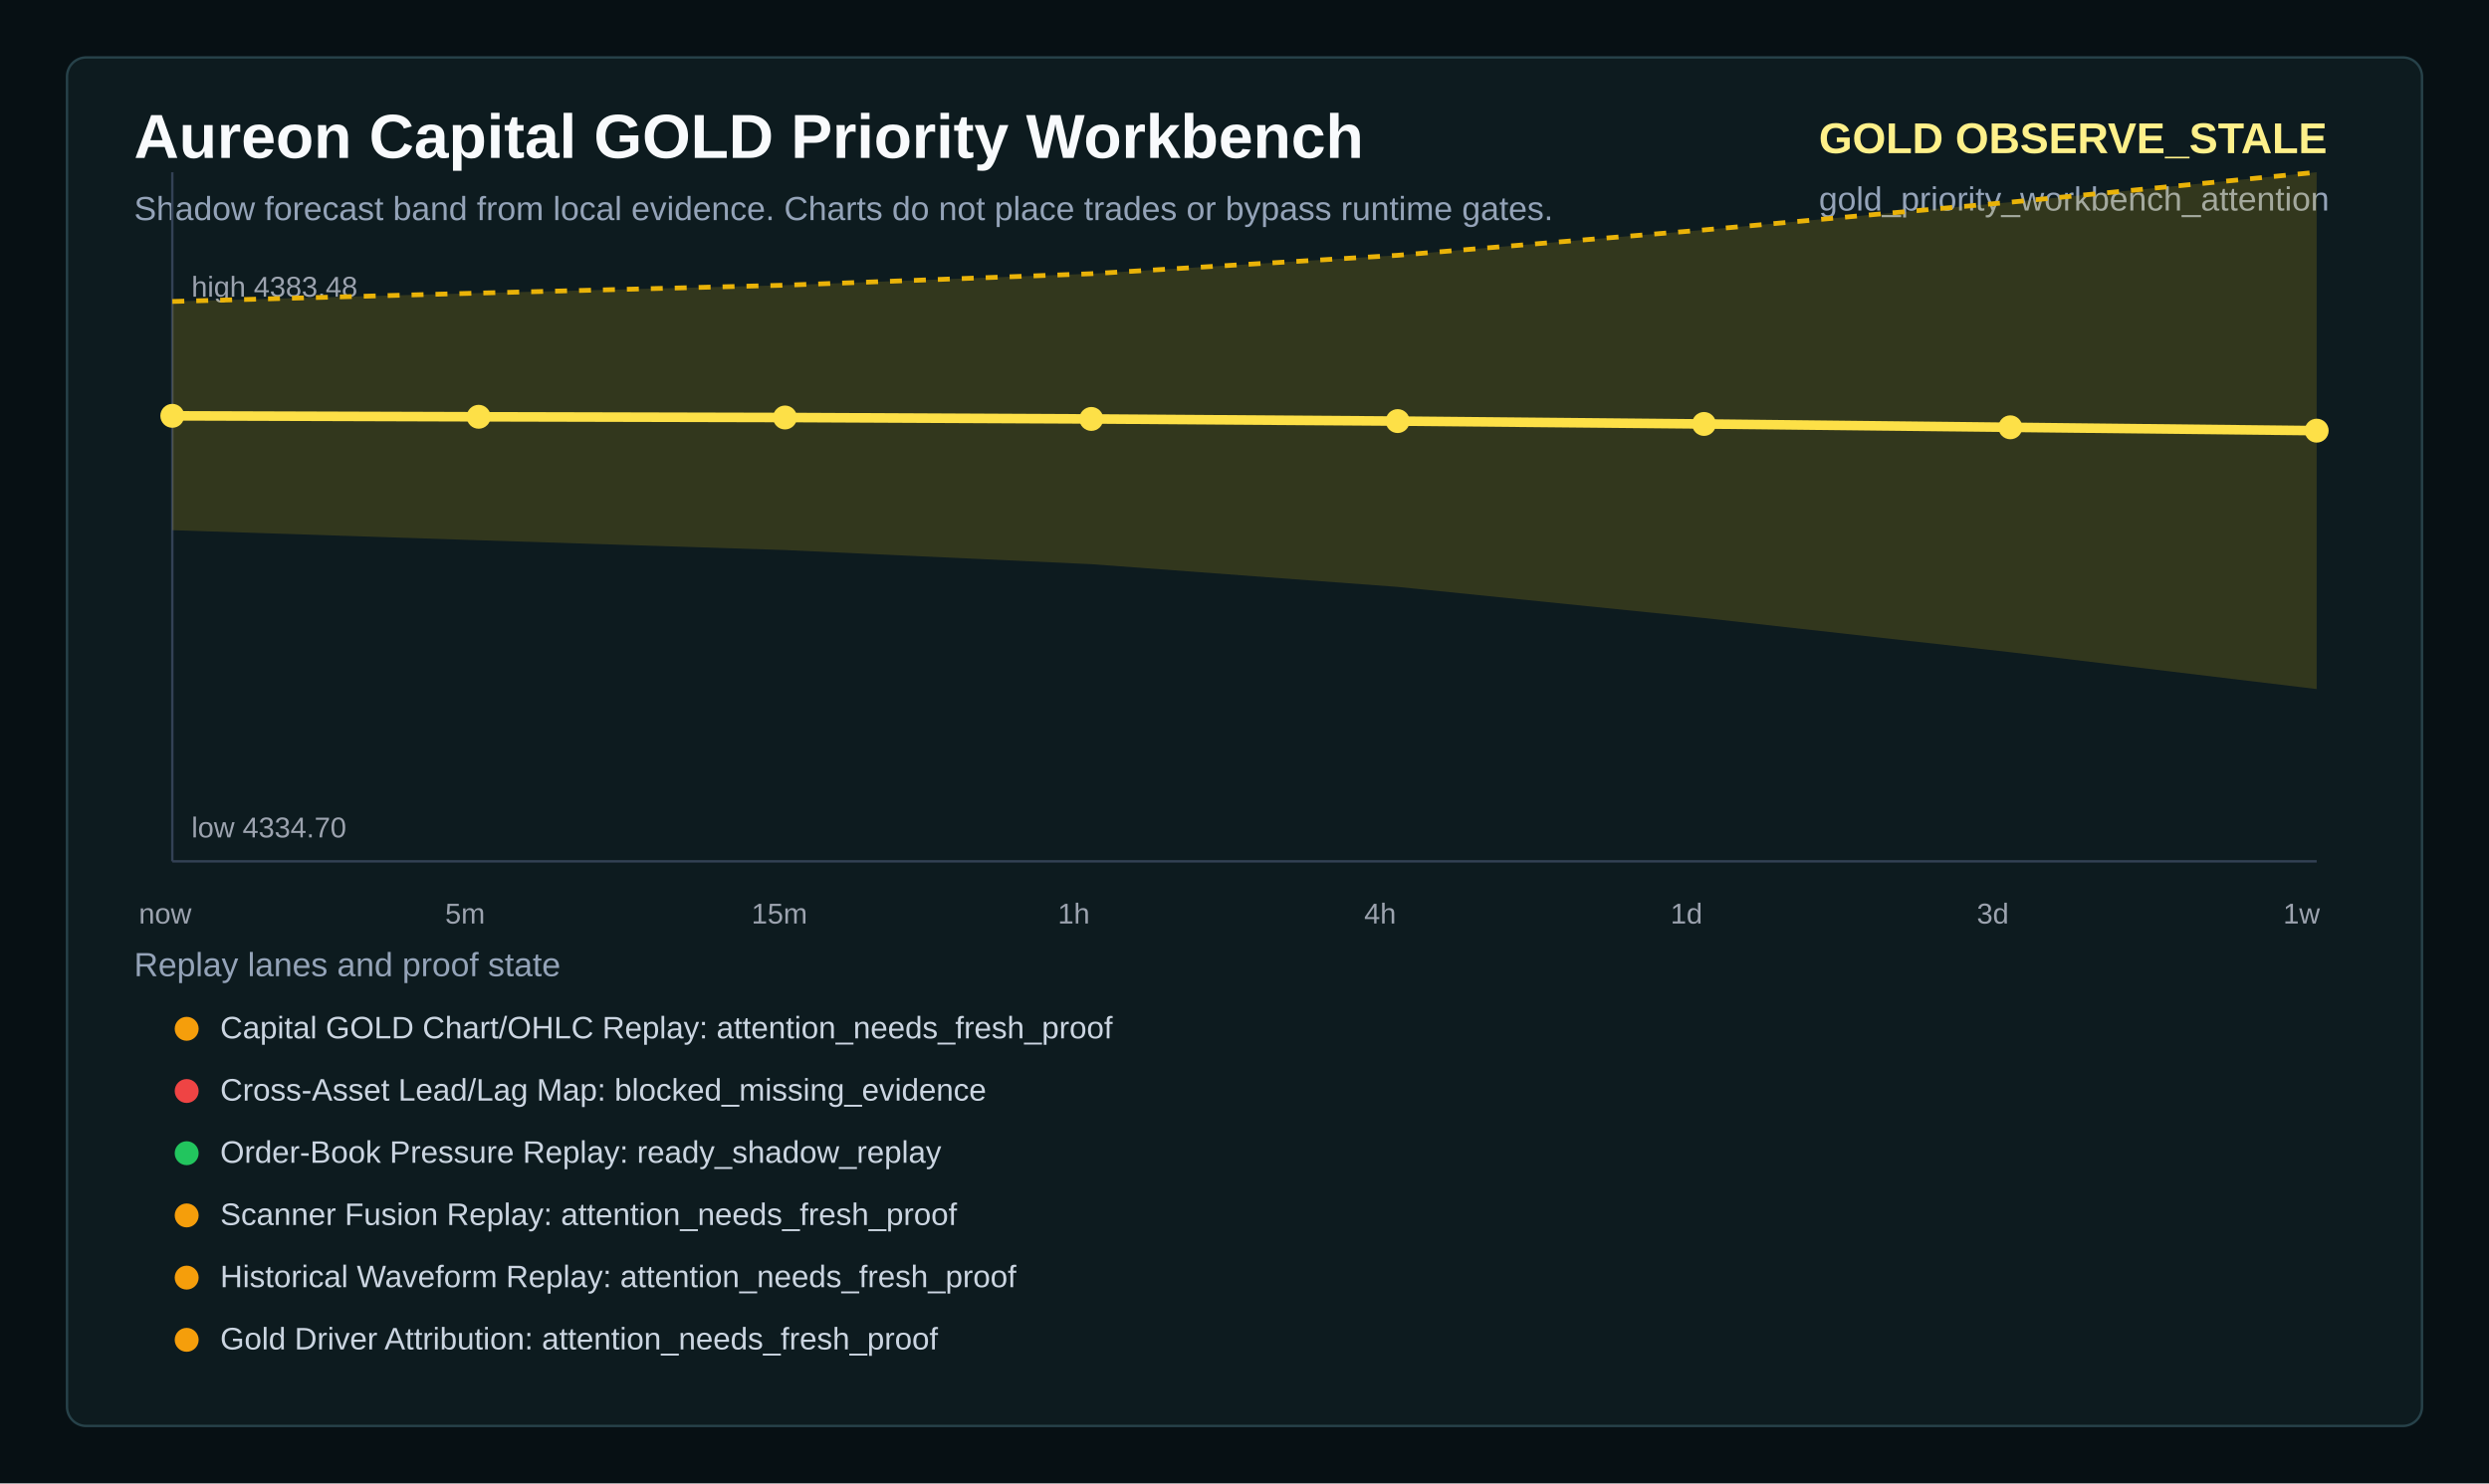
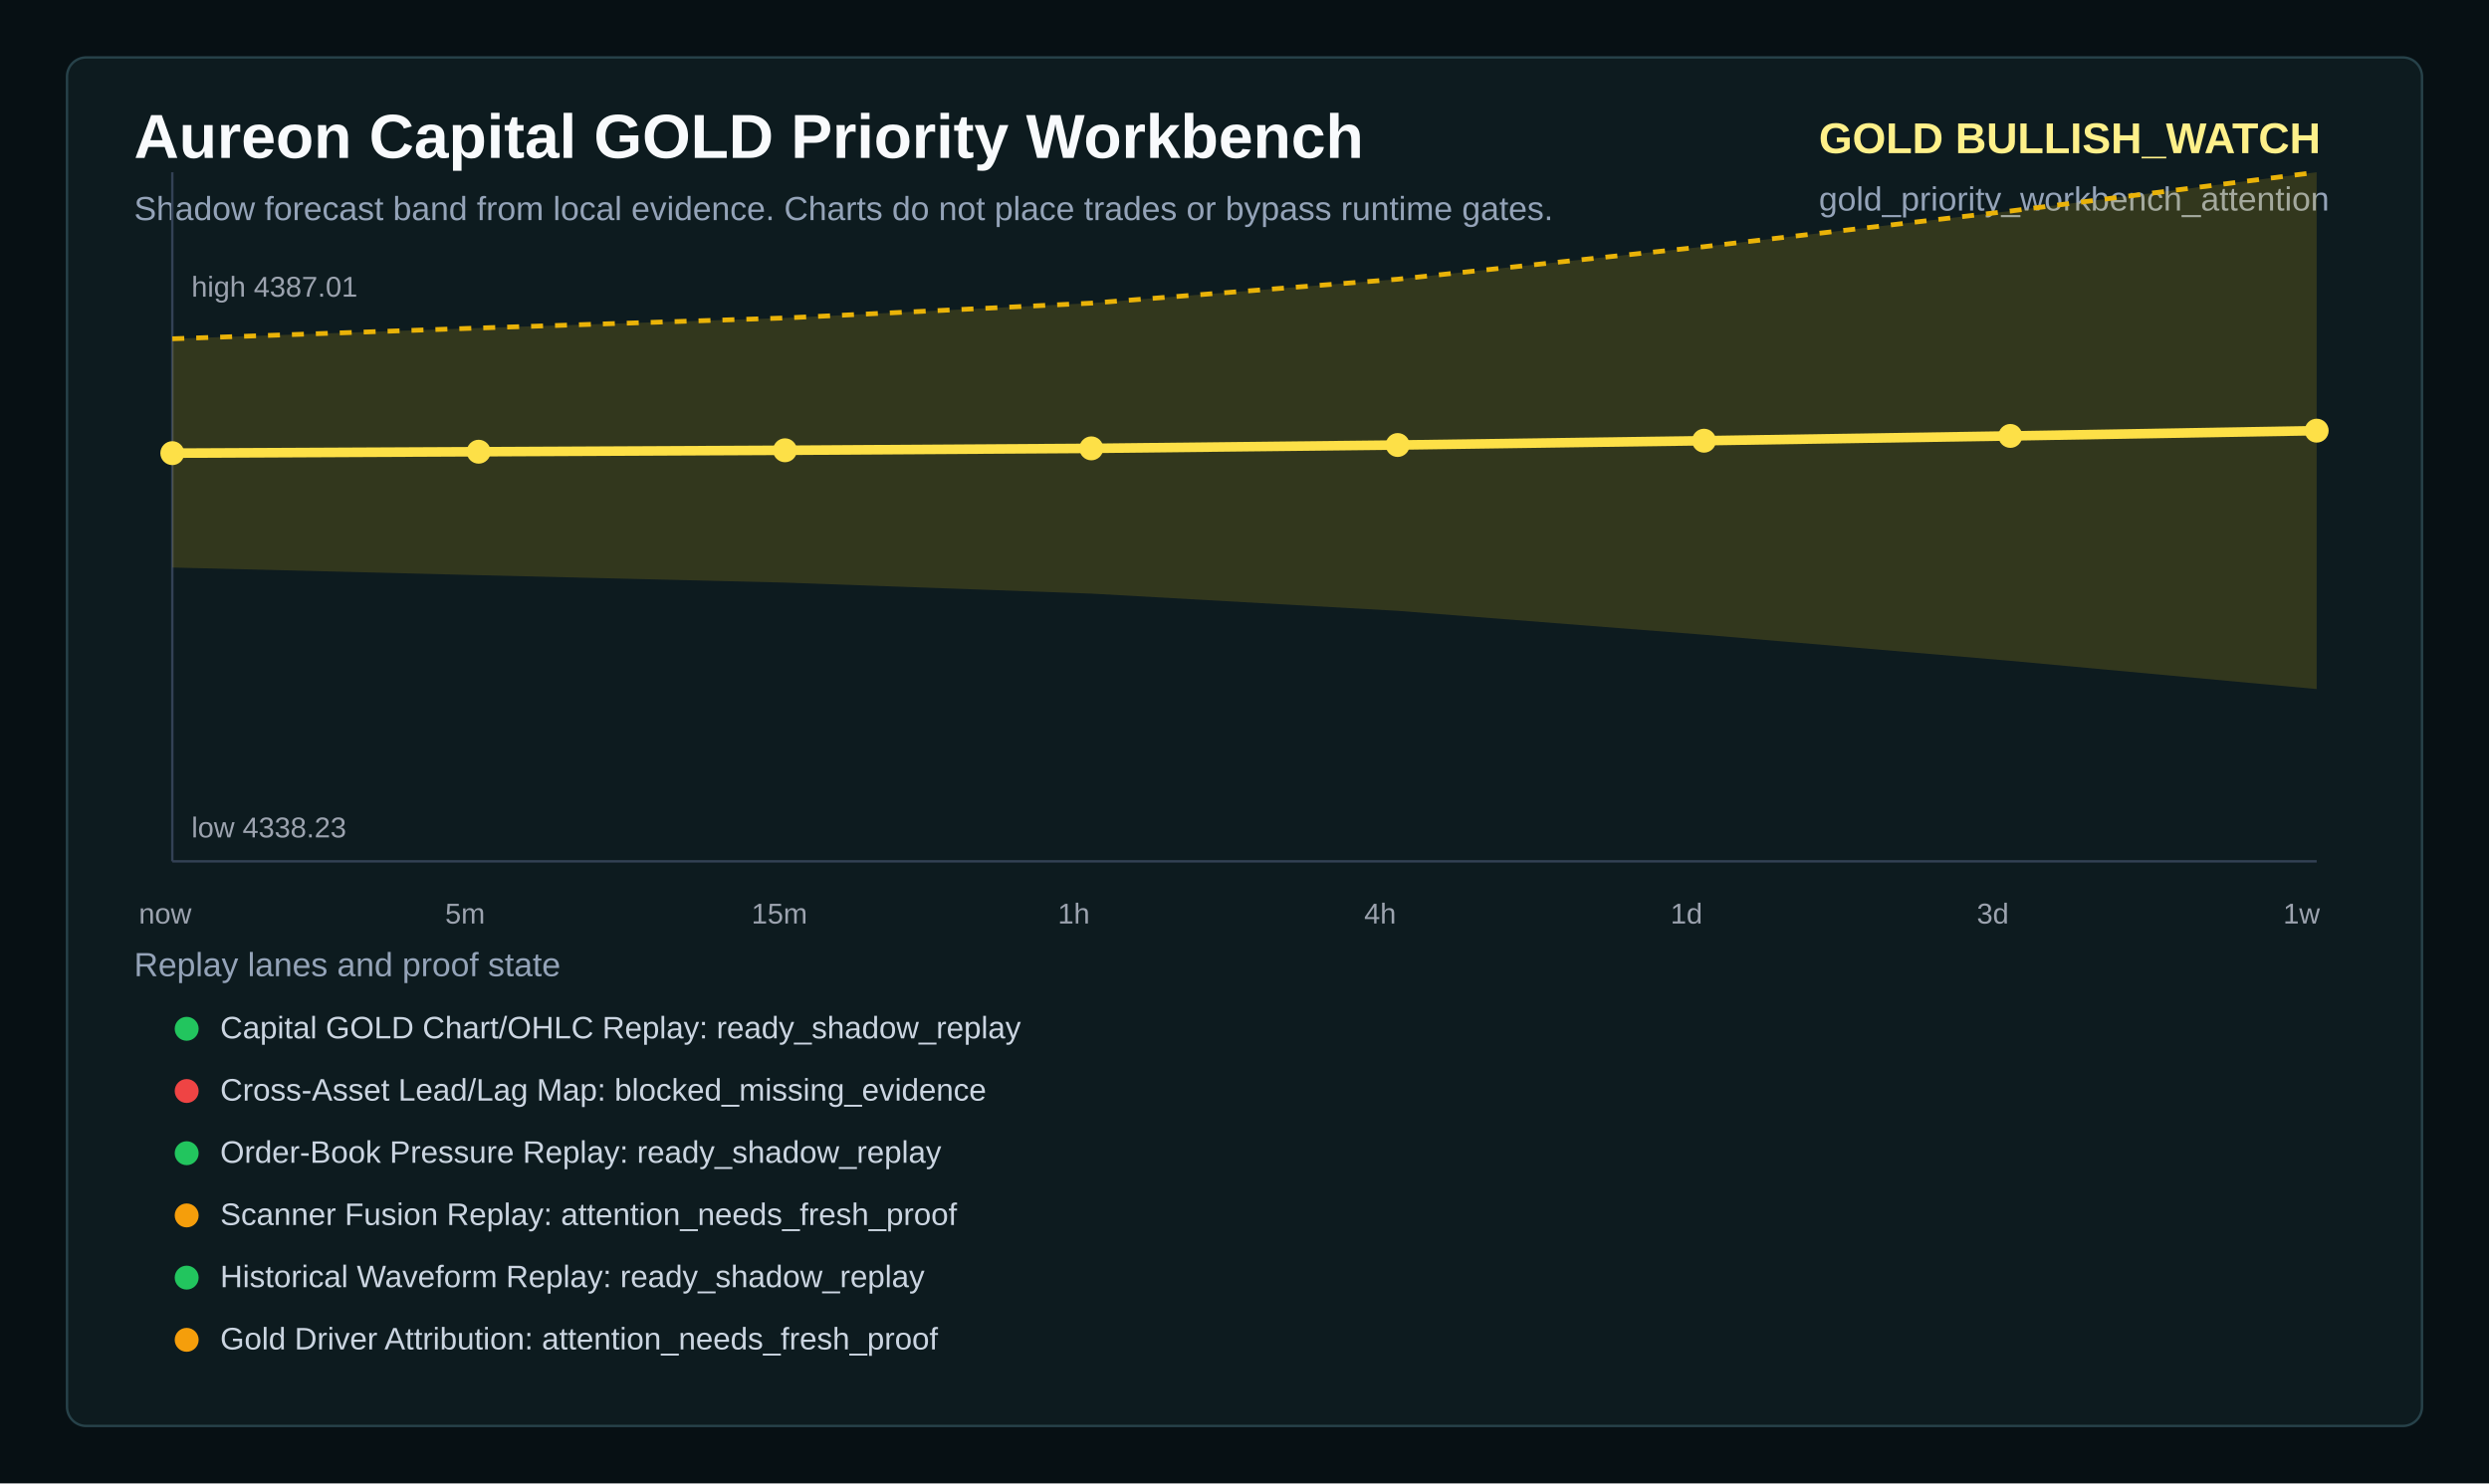
<svg xmlns="http://www.w3.org/2000/svg" width="1040" height="620" viewBox="0 0 1040 620" role="img" aria-label="Aureon Capital GOLD priority forecast workbench">
  <style>
    .bg { fill: #071014; }
    .panel { fill: #0d1b1f; stroke: #27424a; stroke-width: 1; }
    .title { fill: #f8fafc; font: 700 26px Arial, sans-serif; }
    .subtitle { fill: #94a3b8; font: 14px Arial, sans-serif; }
    .axis { fill: #9ca3af; font: 12px Arial, sans-serif; }
    .small { fill: #cbd5e1; font: 13px Arial, sans-serif; }
    .metric { fill: #fef08a; font: 700 18px Arial, sans-serif; }
  </style>
  <rect class="bg" width="1040" height="620" />
  <rect class="panel" x="28" y="24" width="984" height="572" rx="8" />
  <text x="56" y="66" class="title">Aureon Capital GOLD Priority Workbench</text>
  <text x="56" y="92" class="subtitle">Shadow forecast band from local evidence. Charts do not place trades or bypass runtime gates.</text>
-   <text x="760" y="64" class="metric">GOLD OBSERVE_STALE</text>
+   <text x="760" y="64" class="metric">GOLD BULLISH_WATCH</text>
  <text x="760" y="88" class="subtitle">gold_priority_workbench_attention</text>
  <line x1="72" y1="360" x2="968" y2="360" stroke="#334155" />
  <line x1="72" y1="72" x2="72" y2="360" stroke="#334155" />
-   <text x="80" y="124" class="axis">high 4383.48</text>
-   <text x="80" y="350" class="axis">low 4334.70</text>
-   <path d="M 72.0 126.0 L 200.0 122.5 L 328.0 119.2 L 456.0 114.4 L 584.0 106.7 L 712.0 96.1 L 840.0 84.5 L 968.0 72.0 L 968.0 288.0 L 840.0 272.6 L 712.0 258.3 L 584.0 245.3 L 456.0 235.8 L 328.0 229.9 L 200.0 225.8 L 72.0 221.6 Z" fill="#facc15" opacity="0.16" />
-   <path d="M 72.0 126.0 L 200.0 122.5 L 328.0 119.2 L 456.0 114.4 L 584.0 106.7 L 712.0 96.1 L 840.0 84.5 L 968.0 72.0" fill="none" stroke="#eab308" stroke-width="2" stroke-dasharray="5 5" />
-   <path d="M 72.0 173.8 L 200.0 174.2 L 328.0 174.5 L 456.0 175.1 L 584.0 176.0 L 712.0 177.2 L 840.0 178.6 L 968.0 180.0" fill="none" stroke="#fde047" stroke-width="4" />
-   <circle cx="72.0" cy="173.8" r="5" fill="#fde047" />
+   <text x="80" y="124" class="axis">high 4387.01</text>
+   <text x="80" y="350" class="axis">low 4338.23</text>
+   <path d="M 72.0 141.6 L 200.0 137.1 L 328.0 132.9 L 456.0 126.7 L 584.0 116.7 L 712.0 103.1 L 840.0 88.2 L 968.0 72.0 L 968.0 288.0 L 840.0 276.2 L 712.0 265.3 L 584.0 255.3 L 456.0 248.1 L 328.0 243.5 L 200.0 240.4 L 72.0 237.2 Z" fill="#facc15" opacity="0.16" />
+   <path d="M 72.0 141.6 L 200.0 137.1 L 328.0 132.9 L 456.0 126.7 L 584.0 116.7 L 712.0 103.1 L 840.0 88.2 L 968.0 72.0" fill="none" stroke="#eab308" stroke-width="2" stroke-dasharray="5 5" />
+   <path d="M 72.0 189.4 L 200.0 188.8 L 328.0 188.2 L 456.0 187.4 L 584.0 186.0 L 712.0 184.2 L 840.0 182.2 L 968.0 180.0" fill="none" stroke="#fde047" stroke-width="4" />
+   <circle cx="72.0" cy="189.4" r="5" fill="#fde047" />
  <text x="58.0" y="386" class="axis">now</text>
-   <circle cx="200.0" cy="174.2" r="5" fill="#fde047" />
+   <circle cx="200.0" cy="188.8" r="5" fill="#fde047" />
  <text x="186.0" y="386" class="axis">5m</text>
-   <circle cx="328.0" cy="174.5" r="5" fill="#fde047" />
+   <circle cx="328.0" cy="188.2" r="5" fill="#fde047" />
  <text x="314.0" y="386" class="axis">15m</text>
-   <circle cx="456.0" cy="175.1" r="5" fill="#fde047" />
+   <circle cx="456.0" cy="187.4" r="5" fill="#fde047" />
  <text x="442.0" y="386" class="axis">1h</text>
-   <circle cx="584.0" cy="176.0" r="5" fill="#fde047" />
+   <circle cx="584.0" cy="186.0" r="5" fill="#fde047" />
  <text x="570.0" y="386" class="axis">4h</text>
-   <circle cx="712.0" cy="177.2" r="5" fill="#fde047" />
+   <circle cx="712.0" cy="184.2" r="5" fill="#fde047" />
  <text x="698.0" y="386" class="axis">1d</text>
-   <circle cx="840.0" cy="178.6" r="5" fill="#fde047" />
+   <circle cx="840.0" cy="182.2" r="5" fill="#fde047" />
  <text x="826.0" y="386" class="axis">3d</text>
  <circle cx="968.0" cy="180.0" r="5" fill="#fde047" />
  <text x="954.0" y="386" class="axis">1w</text>
  <text x="56" y="408" class="subtitle">Replay lanes and proof state</text>
-   <circle cx="78" cy="430" r="5" fill="#f59e0b" />
-   <text x="92" y="434" class="small">Capital GOLD Chart/OHLC Replay: attention_needs_fresh_proof</text>
+   <circle cx="78" cy="430" r="5" fill="#22c55e" />
+   <text x="92" y="434" class="small">Capital GOLD Chart/OHLC Replay: ready_shadow_replay</text>
  <circle cx="78" cy="456" r="5" fill="#ef4444" />
  <text x="92" y="460" class="small">Cross-Asset Lead/Lag Map: blocked_missing_evidence</text>
  <circle cx="78" cy="482" r="5" fill="#22c55e" />
  <text x="92" y="486" class="small">Order-Book Pressure Replay: ready_shadow_replay</text>
  <circle cx="78" cy="508" r="5" fill="#f59e0b" />
  <text x="92" y="512" class="small">Scanner Fusion Replay: attention_needs_fresh_proof</text>
-   <circle cx="78" cy="534" r="5" fill="#f59e0b" />
-   <text x="92" y="538" class="small">Historical Waveform Replay: attention_needs_fresh_proof</text>
+   <circle cx="78" cy="534" r="5" fill="#22c55e" />
+   <text x="92" y="538" class="small">Historical Waveform Replay: ready_shadow_replay</text>
  <circle cx="78" cy="560" r="5" fill="#f59e0b" />
  <text x="92" y="564" class="small">Gold Driver Attribution: attention_needs_fresh_proof</text>
</svg>
